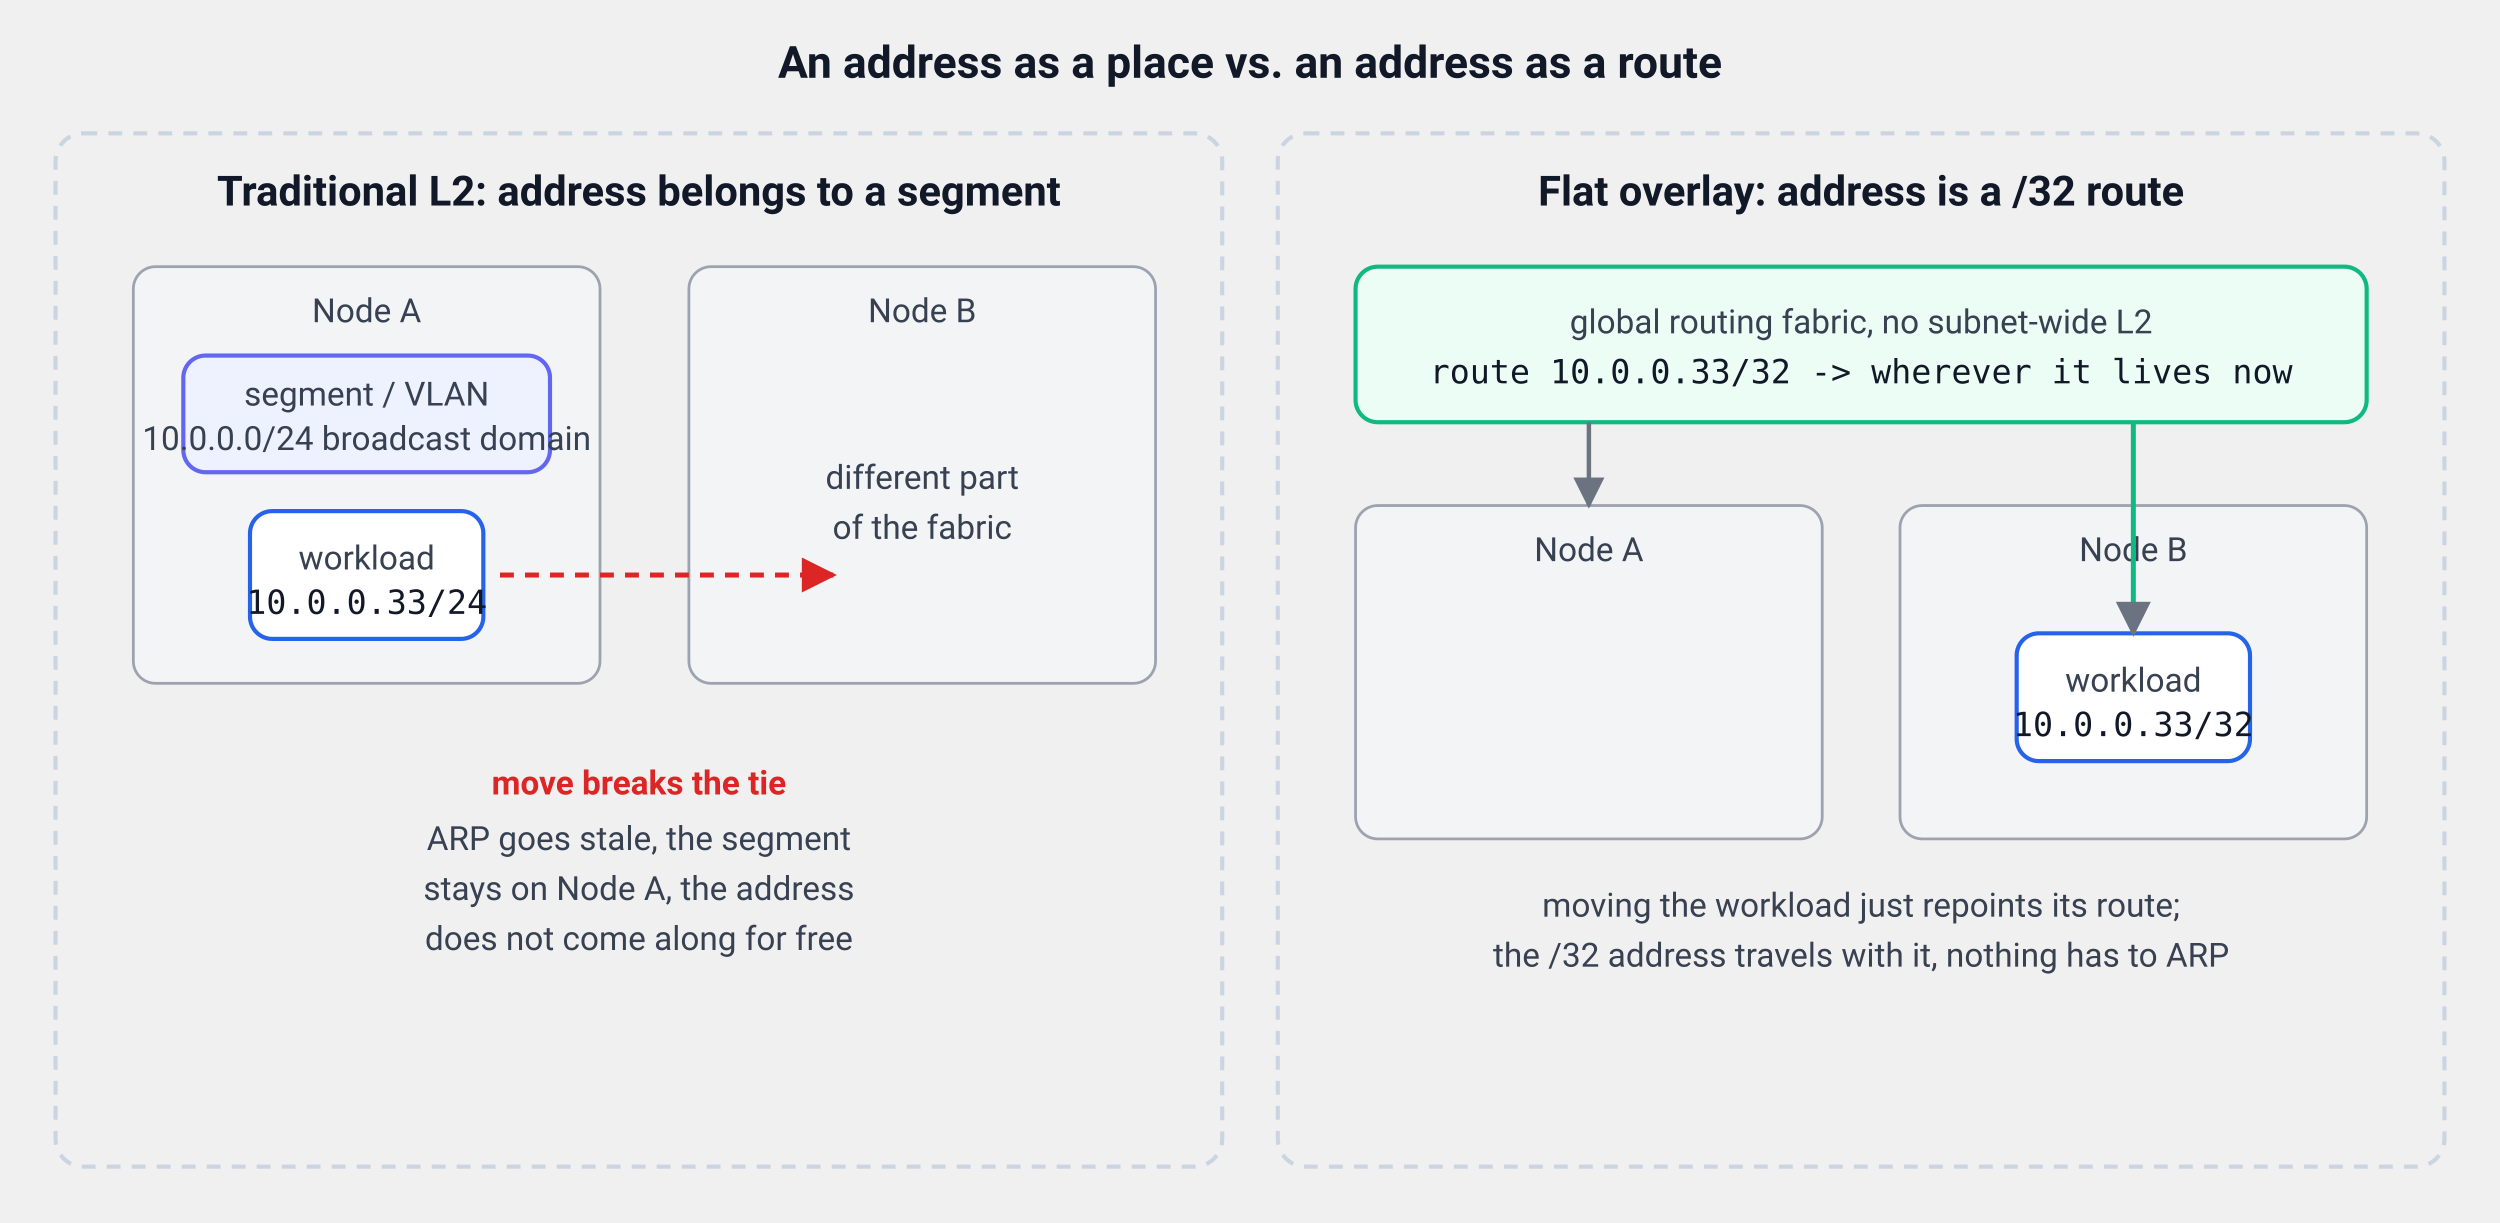
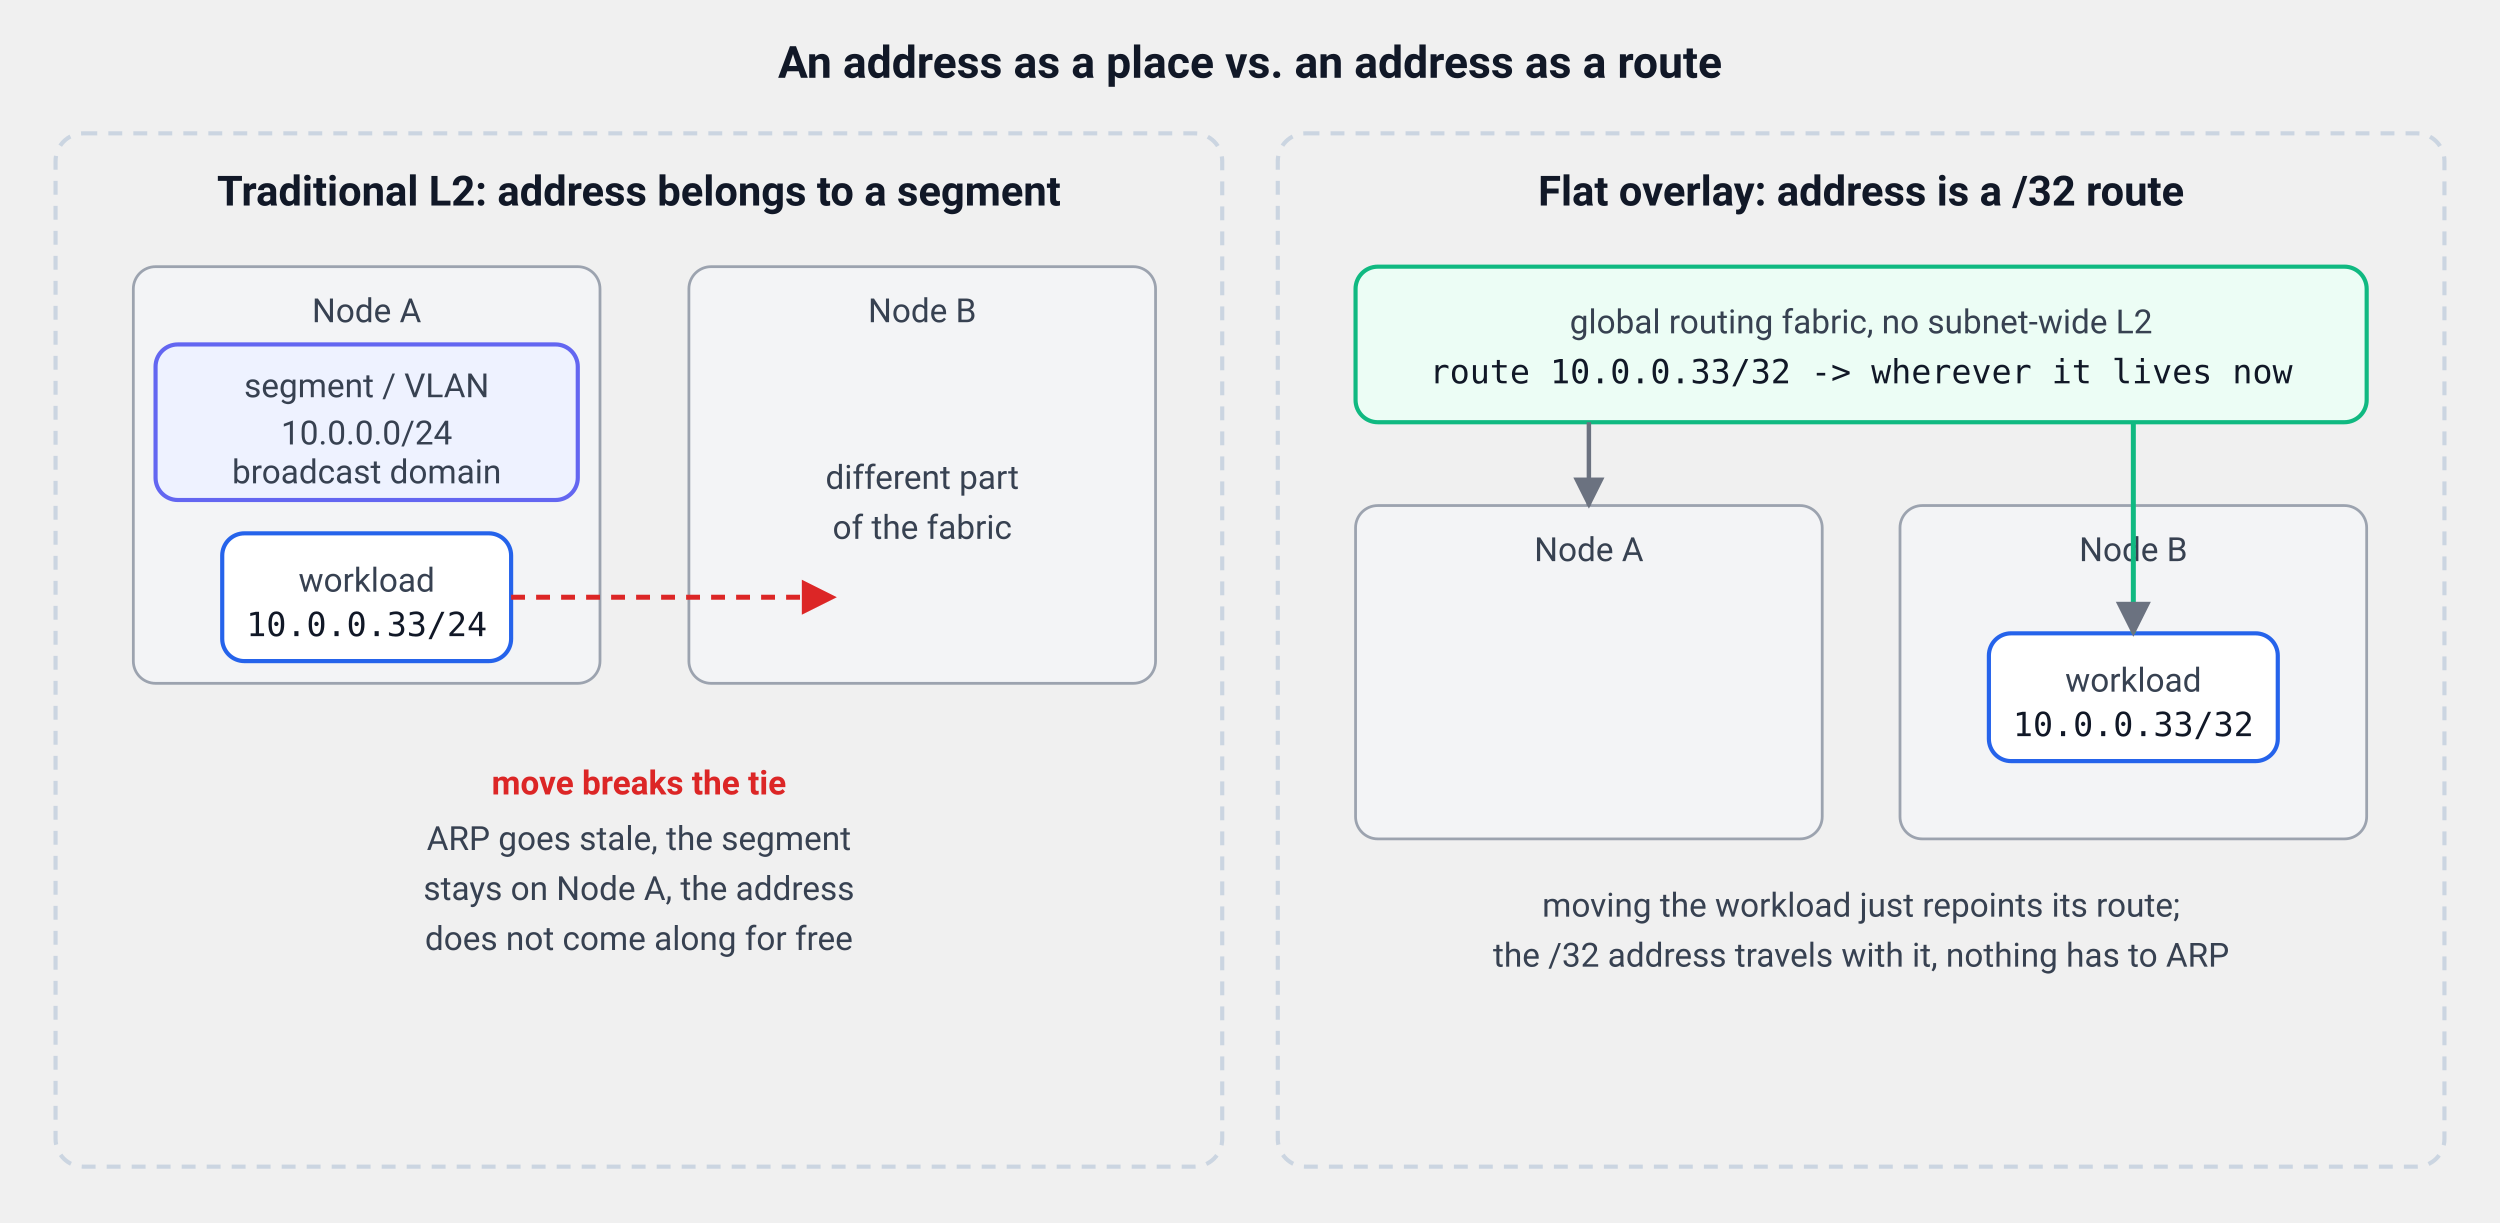
<svg xmlns="http://www.w3.org/2000/svg" viewBox="0 0 900 440" font-family="ui-sans-serif, system-ui, -apple-system, Segoe UI, Roboto, Helvetica, Arial, sans-serif" role="img" aria-label="Traditional L2 addressing versus the flat overlay, side by side">
  <defs>
    <marker id="arrow" viewBox="0 0 10 10" refX="9" refY="5" markerWidth="7" markerHeight="7" orient="auto-start-reverse">
      <path d="M0 0 L10 5 L0 10 z" fill="#6b7280" />
    </marker>
    <marker id="arrowX" viewBox="0 0 10 10" refX="9" refY="5" markerWidth="7" markerHeight="7" orient="auto-start-reverse">
      <path d="M0 0 L10 5 L0 10 z" fill="#dc2626" />
    </marker>
    <style>
      .box { fill: #ffffff; stroke: #9ca3af; stroke-width: 1.5; }
      .phys { fill: #f3f4f6; stroke: #9ca3af; }
      .seg { fill: #eef2ff; stroke: #6366f1; stroke-width: 1.5; }
      .fabric { fill: #ecfdf5; stroke: #10b981; stroke-width: 1.5; }
      .pod { fill: #ffffff; stroke: #2563eb; stroke-width: 1.5; }
      .panel { fill: none; stroke: #cbd5e1; stroke-width: 1.5; stroke-dasharray: 5 4; }
      .lbl { fill: #111827; font-size: 14px; }
      .lbl-sm { fill: #374151; font-size: 12px; }
      .mono { font-family: ui-monospace, SFMono-Regular, Menlo, Consolas, monospace; fill: #111827; font-size: 12px; }
      .title { fill: #111827; font-size: 16px; font-weight: 700; }
      .paneltitle { fill: #111827; font-size: 15px; font-weight: 700; }
      .flow { stroke: #6b7280; stroke-width: 1.6; fill: none; }
      .flowgood { stroke: #10b981; stroke-width: 1.8; fill: none; }
      .flowbad { stroke: #dc2626; stroke-width: 1.8; fill: none; stroke-dasharray: 5 4; }
      .badlbl { fill: #dc2626; font-size: 12px; font-weight: 600; }
      @media (prefers-color-scheme: dark) {
        .box { fill: #1f2430; stroke: #4b5563; }
        .phys { fill: #262b38; stroke: #4b5563; }
        .seg { fill: #23263a; stroke: #818cf8; }
        .fabric { fill: #16281f; stroke: #34d399; }
        .pod { fill: #1f2430; stroke: #3b82f6; }
        .panel { stroke: #3f4657; }
        .lbl { fill: #e5e7eb; }
        .lbl-sm { fill: #cbd5e1; }
        .mono { fill: #e5e7eb; }
        .title { fill: #f3f4f6; }
        .paneltitle { fill: #f3f4f6; }
        .flow { stroke: #94a3b8; }
      }
    </style>
  </defs>
  <text x="450" y="28" text-anchor="middle" class="title">An address as a place vs. an address as a route</text>
  <rect x="20" y="48" width="420" height="372" rx="10" class="panel" />
  <text x="230" y="74" text-anchor="middle" class="paneltitle">Traditional L2: address belongs to a segment</text>
  <rect x="48" y="96" width="168" height="150" rx="8" class="phys" />
  <text x="132" y="116" text-anchor="middle" class="lbl-sm">Node A</text>
-   <rect x="66" y="128" width="132" height="42" rx="8" class="seg" />
-   <text x="132" y="146" text-anchor="middle" class="lbl-sm">segment / VLAN</text>
-   <text x="132" y="162" text-anchor="middle" class="lbl-sm">10.0.0.0/24 broadcast domain</text>
-   <rect x="90" y="184" width="84" height="46" rx="8" class="pod" />
-   <text x="132" y="205" text-anchor="middle" class="lbl-sm">workload</text>
-   <text x="132" y="221" text-anchor="middle" class="mono">10.0.0.33/24</text>
+   <rect x="56" y="124" width="152" height="56" rx="8" class="seg" />
+   <text x="132" y="143" text-anchor="middle" class="lbl-sm">segment / VLAN</text>
+   <text x="132" y="160" text-anchor="middle" class="lbl-sm">10.0.0.0/24</text>
+   <text x="132" y="174" text-anchor="middle" class="lbl-sm">broadcast domain</text>
+   <rect x="80" y="192" width="104" height="46" rx="8" class="pod" />
+   <text x="132" y="213" text-anchor="middle" class="lbl-sm">workload</text>
+   <text x="132" y="229" text-anchor="middle" class="mono">10.0.0.33/24</text>
  <rect x="248" y="96" width="168" height="150" rx="8" class="phys" />
  <text x="332" y="116" text-anchor="middle" class="lbl-sm">Node B</text>
  <text x="332" y="176" text-anchor="middle" class="lbl-sm">different part</text>
  <text x="332" y="194" text-anchor="middle" class="lbl-sm">of the fabric</text>
-   <path class="flowbad" d="M180 207 C 232 207, 250 207, 300 207" marker-end="url(#arrowX)" />
+   <path class="flowbad" d="M184 215 C 232 215, 250 215, 300 215" marker-end="url(#arrowX)" />
  <text x="230" y="286" text-anchor="middle" class="badlbl">move breaks the tie</text>
  <text x="230" y="306" text-anchor="middle" class="lbl-sm">ARP goes stale, the segment</text>
  <text x="230" y="324" text-anchor="middle" class="lbl-sm">stays on Node A, the address</text>
  <text x="230" y="342" text-anchor="middle" class="lbl-sm">does not come along for free</text>
  <rect x="460" y="48" width="420" height="372" rx="10" class="panel" />
  <text x="670" y="74" text-anchor="middle" class="paneltitle">Flat overlay: address is a /32 route</text>
  <rect x="488" y="96" width="364" height="56" rx="8" class="fabric" />
  <text x="670" y="120" text-anchor="middle" class="lbl-sm">global routing fabric, no subnet-wide L2</text>
  <text x="670" y="138" text-anchor="middle" class="mono">route 10.0.0.33/32 -&gt; wherever it lives now</text>
  <rect x="488" y="182" width="168" height="120" rx="8" class="phys" />
  <text x="572" y="202" text-anchor="middle" class="lbl-sm">Node A</text>
  <rect x="684" y="182" width="168" height="120" rx="8" class="phys" />
  <text x="768" y="202" text-anchor="middle" class="lbl-sm">Node B</text>
-   <rect x="726" y="228" width="84" height="46" rx="8" class="pod" />
+   <rect x="716" y="228" width="104" height="46" rx="8" class="pod" />
  <text x="768" y="249" text-anchor="middle" class="lbl-sm">workload</text>
  <text x="768" y="265" text-anchor="middle" class="mono">10.0.0.33/32</text>
  <path class="flow" d="M572 152 L572 182" marker-end="url(#arrow)" />
  <path class="flowgood" d="M768 152 L768 228" marker-end="url(#arrow)" />
  <text x="670" y="330" text-anchor="middle" class="lbl-sm">moving the workload just repoints its route;</text>
  <text x="670" y="348" text-anchor="middle" class="lbl-sm">the /32 address travels with it, nothing has to ARP</text>
</svg>
